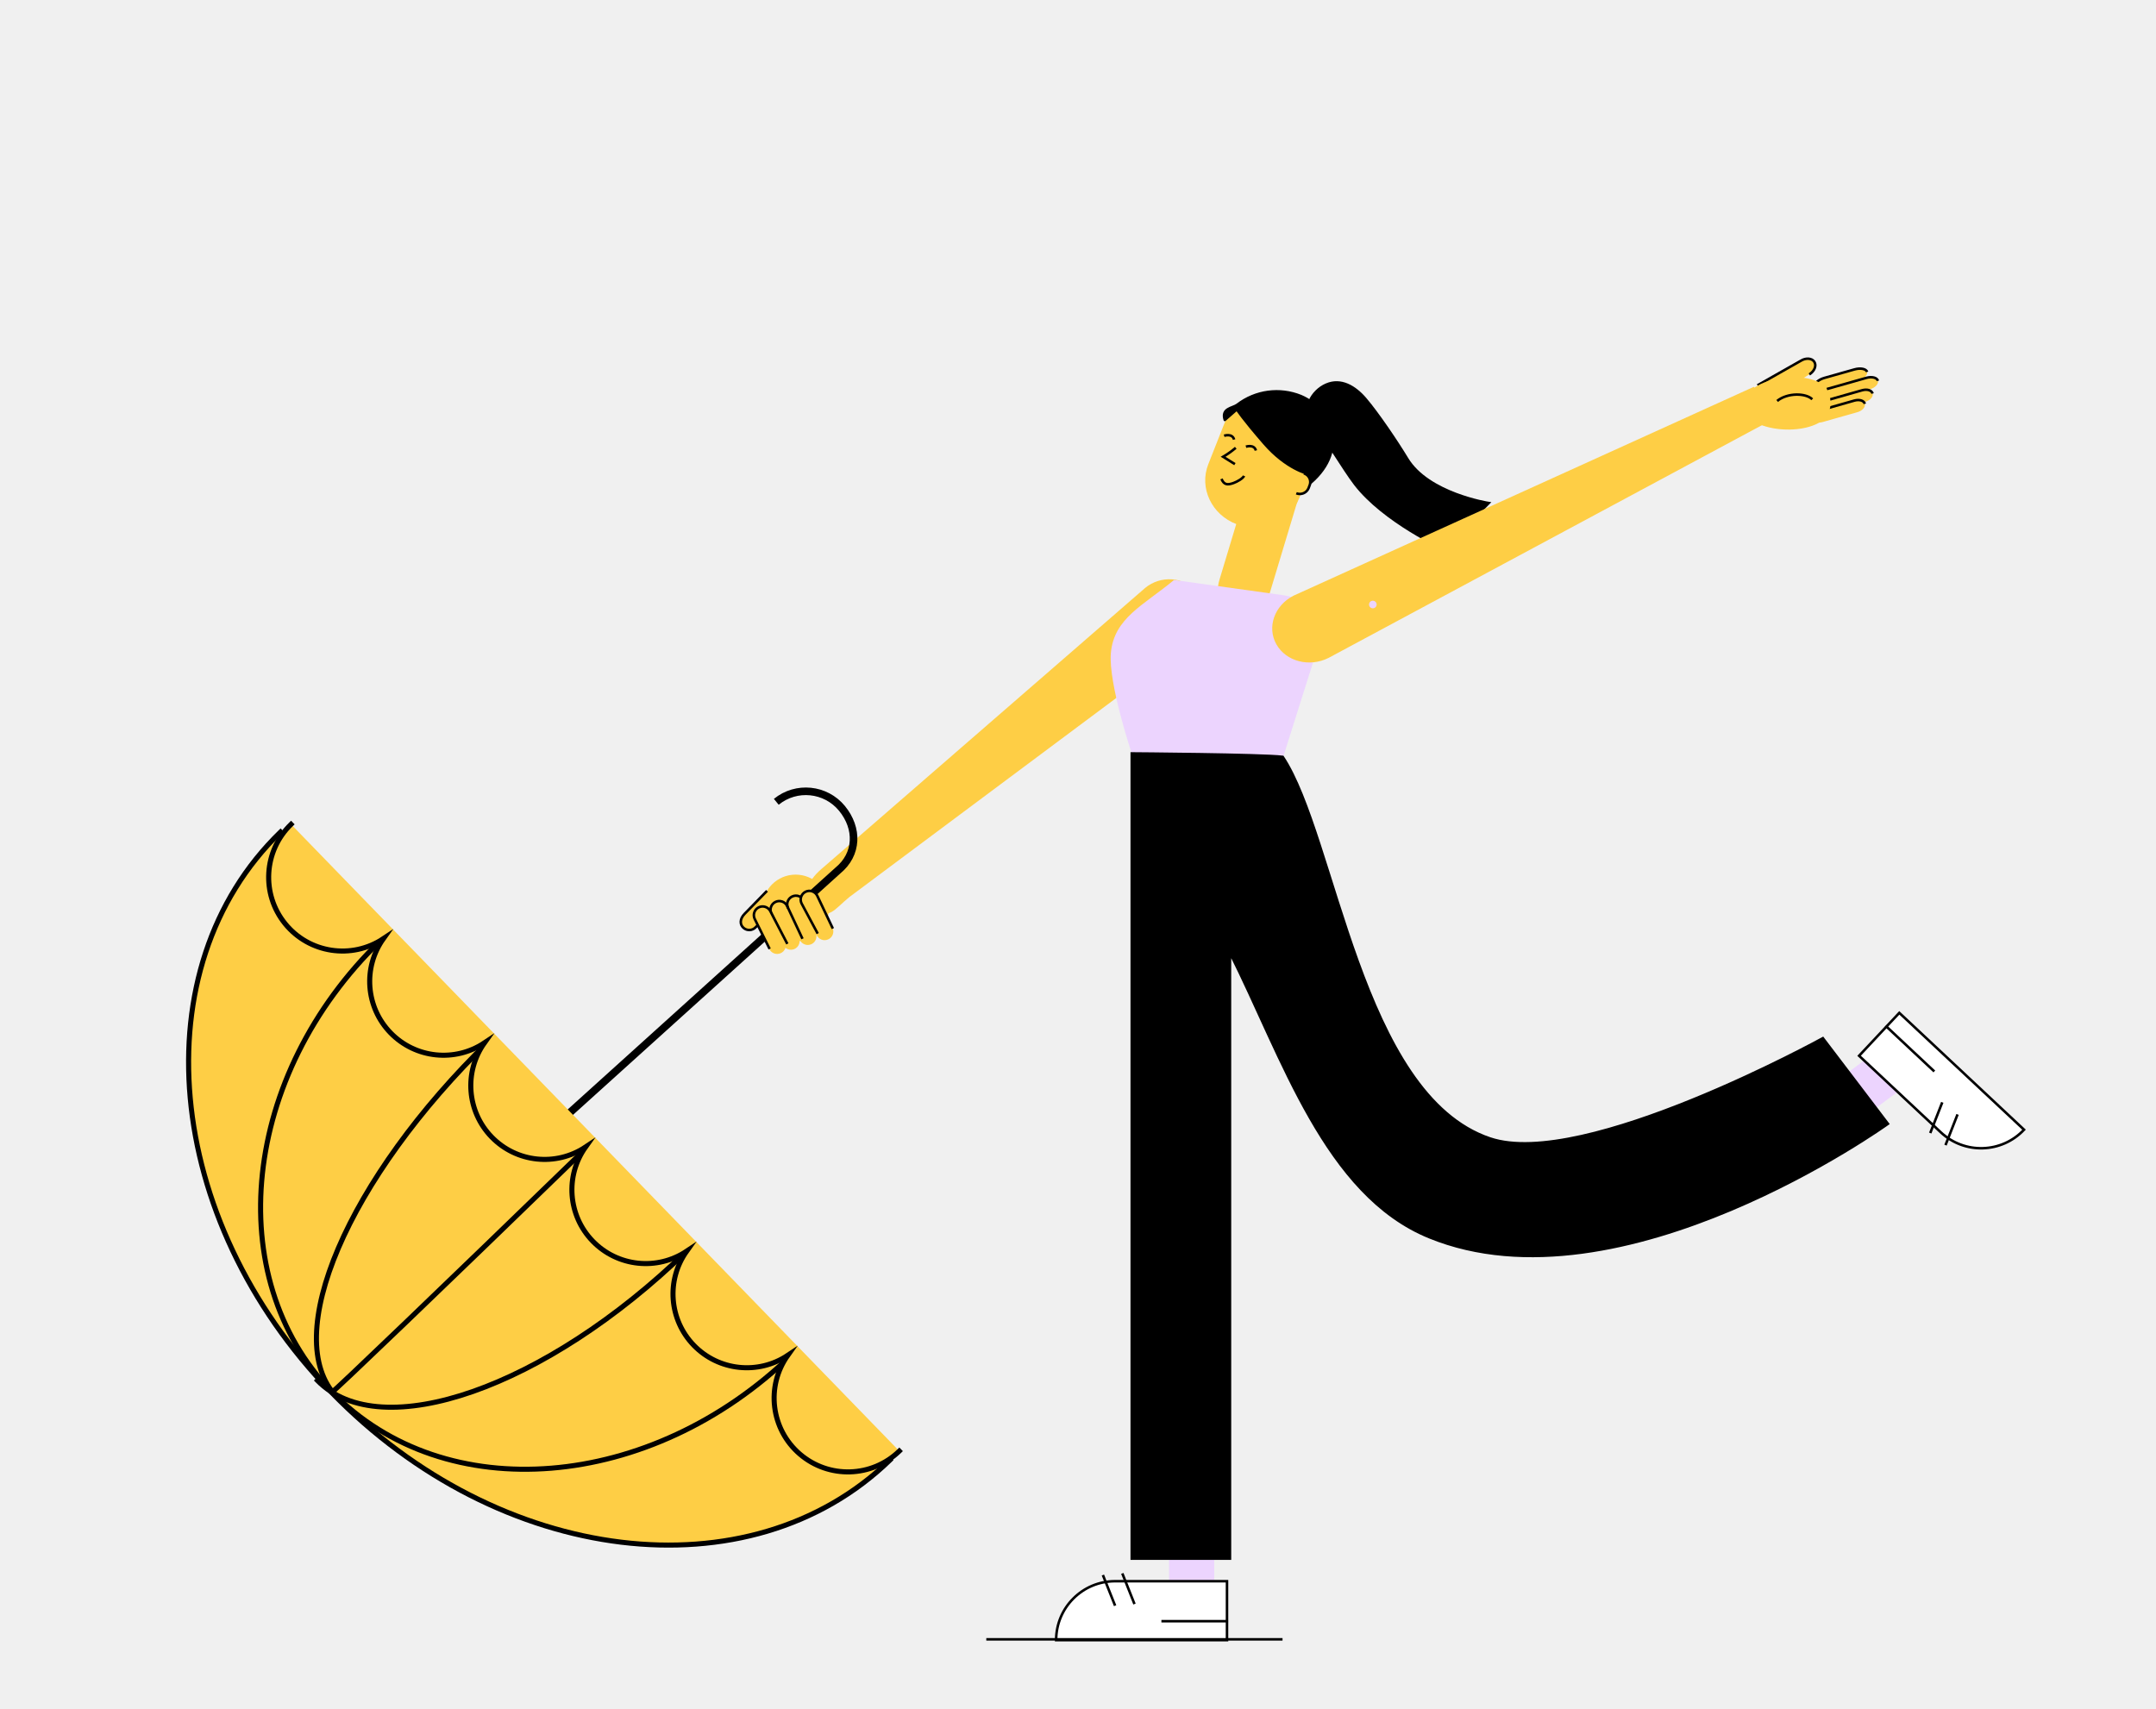
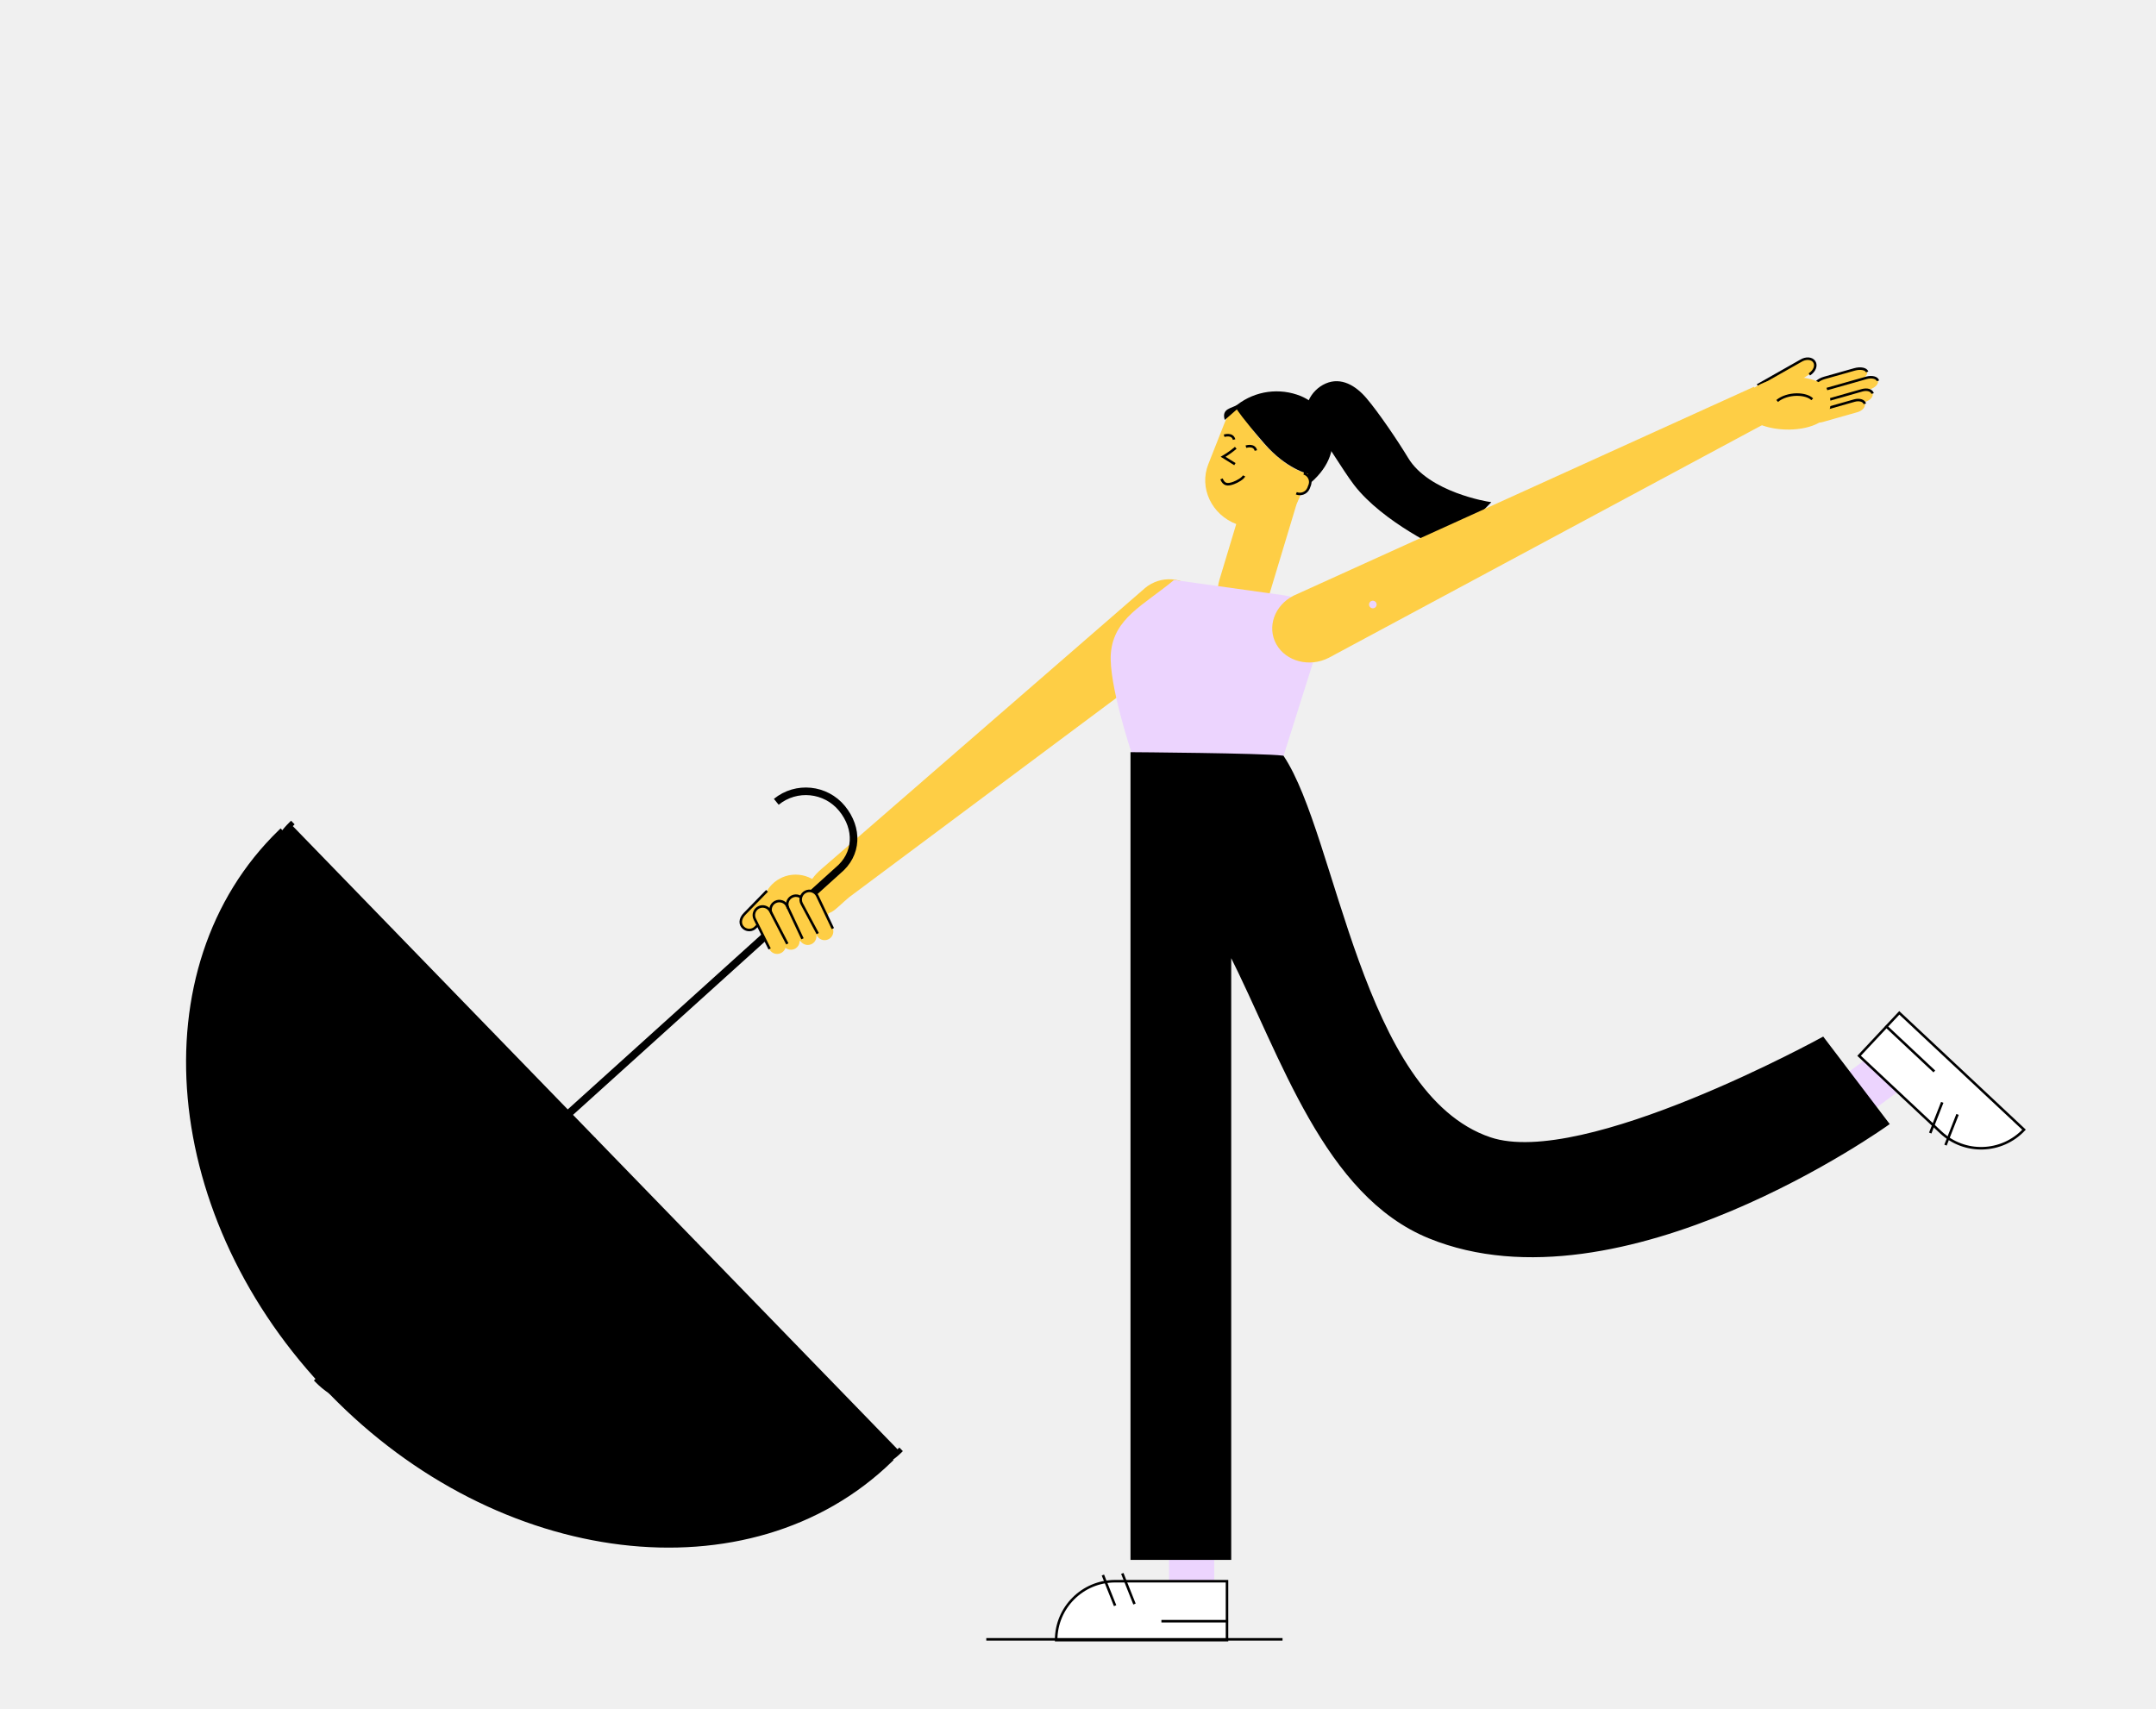
- <svg xmlns="http://www.w3.org/2000/svg" id="Layer_1" data-name="Layer 1" viewBox="0 0 853 676">
+ <svg xmlns="http://www.w3.org/2000/svg" id="illustration-woman" viewBox="0 0 853 676" aria-hidden="true">
  <defs>
-     <style>.cls-1,.cls-5,.cls-8{fill:#fece45;}.cls-2{fill:#ecd4fe;}.cls-3{fill:#fff;}.cls-10,.cls-3,.cls-4,.cls-5,.cls-6,.cls-7,.cls-8,.cls-9{stroke:#000;}.cls-11,.cls-3,.cls-4,.cls-5,.cls-6,.cls-7,.cls-8,.cls-9{stroke-miterlimit:10;}.cls-11,.cls-4,.cls-7,.cls-9{fill:none;}.cls-7{stroke-width:3px;}.cls-10,.cls-8,.cls-9{stroke-linecap:square;}.cls-8,.cls-9{stroke-width:2px;}.cls-10{stroke-linejoin:round;}.cls-11{stroke:#ecd4fe;}</style>
+     <style>
+       .iw-skin,.iw-accent-stroke{fill:#fece45;}
+       .iw-lilac{fill:#ecd4fe;}
+       .iw-white{fill:#fff;}
+       .iw-stroke,.iw-white,.iw-detail,.iw-accent-stroke,.iw-body,.iw-forearm,.iw-umbrella-fill,.iw-umbrella-stroke{stroke:#000;}
+       .iw-white,.iw-detail,.iw-accent-stroke,.iw-body,.iw-forearm,.iw-umbrella-fill,.iw-umbrella-stroke{stroke-miterlimit:10;}
+       .iw-detail,.iw-forearm,.iw-umbrella-stroke{fill:none;}
+       .iw-forearm{stroke-width:3px;}
+       .iw-hair,.iw-umbrella-fill,.iw-umbrella-stroke{stroke-linecap:square;}
+       .iw-umbrella-fill,.iw-umbrella-stroke{stroke-width:2px;}
+       .iw-hair{stroke-linejoin:round;}
+     </style>
  </defs>
-   <path class="cls-1" d="M504.33,190s12-1.56,9.91,5.28l-12,39.8c-2.06,6.84-8.17,11.11-13.63,9.54h0c-5.46-1.58-8.21-8.39-6.14-15.23l12-39.81C496.53,182.74,498.86,188.42,504.33,190Z" />
-   <rect class="cls-2" x="716.34" y="424.89" width="34.19" height="17.87" transform="translate(-114.15 521.77) rotate(-36.53)" />
-   <rect class="cls-2" x="454.37" y="605.48" width="34.19" height="17.87" transform="translate(-142.95 1085.89) rotate(-90)" />
-   <path class="cls-3" d="M441.16,625.69h44.29a0,0,0,0,1,0,0V649a0,0,0,0,1,0,0H417.85a0,0,0,0,1,0,0v0A23.31,23.31,0,0,1,441.16,625.69Z" />
-   <path class="cls-1" d="M336,355,472,253.55A13.47,13.47,0,0,0,473.6,234h0a15,15,0,0,0-20.52-1.36L326,343c-6.1,5-8.83,10-3.6,15.78h0C327.63,364.57,329.9,360,336,355Z" />
-   <path class="cls-2" d="M507.62,299.71l-59.85-1.57s-9.27-27.64-8.27-39.64c1.16-13.95,13-19,25-29l43.77,6.1c9.85,1.49,16.13,11,13.26,20.06Z" />
-   <path class="cls-1" d="M517.93,187.23c-1.52,3.83-3.18,8.07-3.86,9.8-3.73,9.45-14.81,14.12-24.75,10.42s-15-14.36-11.25-23.81c1.17-3,5.29-13.43,6.47-16.4a17.66,17.66,0,0,1,4.74-6.79C503,184.15,516.41,187.83,517.93,187.23Z" />
-   <path class="cls-4" d="M492.2,188.31c-.44,1-2.62,2.25-4.11,2.8-2.47.9-3.83.76-4.82-1.61" />
-   <path class="cls-5" d="M488.91,177.2a35,35,0,0,1-5,3.55l4.67,2.91" />
-   <path class="cls-6" d="M571.29,217.22,589,199.06s-23.92-3.68-32.3-17.59c-3.91-6.48-11.57-17.87-16.53-23.67-4.1-4.78-9.62-8.11-15.44-5.6h0c-5.82,2.5-9.7,9.87-5.65,14.68,5.08,6,12.39,18.62,17,24.66C547.53,206.46,571.29,217.22,571.29,217.22Z" />
-   <path class="cls-4" d="M492.94,176.76s3.27-1.09,3.94,1.51" />
-   <path class="cls-4" d="M484.32,172.43s3.26-1.09,3.94,1.51" />
-   <circle data-motion="arm-left" class="cls-1" cx="314.78" cy="359.28" r="13.19" />
-   <path data-motion="arm-left" class="cls-2" d="M303,352.25l-8.44,9.3c-2,2.07-1.91,4.25-.5,5.53h0a3.46,3.46,0,0,0,4.88-.23l3-3C301.18,362,302.37,355.58,303,352.25Z" />
-   <path class="cls-6" d="M721.2,410.82S626.52,463,589.5,450.5c-51.31-17.34-61-119.38-82-151-8-1-59.73-1.36-59.73-1.36V616.75h38.85V377c20.81,41.35,37.64,95.73,78.88,112.55,76,31,181.44-44.86,181.44-44.86Z" />
-   <path data-motion="arm-left" class="cls-7" d="M307.13,317.28a18.51,18.51,0,0,1,26,2.61c6.47,7.91,6.25,18.14-1.66,24.61L184.38,477.37" />
-   <path data-motion="arm-left" class="cls-1" d="M308.25,367.73l-3.05-6.2a3.45,3.45,0,0,1,1.58-4.62h0a3.45,3.45,0,0,1,4.63,1.57l5.53,11.28" />
-   <path data-motion="arm-left" class="cls-1" d="M314.85,365.59l-3.05-6.2a3.45,3.45,0,0,1,1.58-4.62h0a3.45,3.45,0,0,1,4.62,1.58l5.54,11.27" />
-   <path data-motion="arm-left" class="cls-2" d="M320.22,363.73l-3-6.2a3.45,3.45,0,0,1,1.58-4.62h0a3.45,3.45,0,0,1,4.62,1.58l5.53,11.27" />
-   <path data-motion="arm-left" class="cls-5" d="M302,363.87l-3,3a3.44,3.44,0,0,1-4.87.26h0c-1.42-1.27-1.54-3.46.48-5.53l8.86-9.09" />
-   <line class="cls-3" x1="436.35" y1="623.25" x2="441.18" y2="635.37" />
-   <line class="cls-3" x1="444.03" y1="622.61" x2="448.85" y2="634.73" />
-   <line class="cls-3" x1="485.88" y1="641.51" x2="459.5" y2="641.51" />
-   <path class="cls-3" d="M757.69,420.73H802a0,0,0,0,1,0,0V444a0,0,0,0,1,0,0H734.38a0,0,0,0,1,0,0v0A23.31,23.31,0,0,1,757.69,420.73Z" transform="translate(1033.2 1273.12) rotate(-136.87)" />
-   <line class="cls-3" x1="769.72" y1="453.13" x2="774.48" y2="440.99" />
-   <line class="cls-3" x1="763.68" y1="448.35" x2="768.44" y2="436.2" />
-   <line class="cls-3" x1="746.06" y1="405.95" x2="765.3" y2="423.98" />
-   <path data-motion="arm-left" class="cls-8" d="M352.09,577.76c-55.47,53.8-154.4,41.79-221-26.85S55.51,383,111,329.22" />
-   <path data-motion="arm-left" class="cls-9" d="M313.31,536c-55.85,54.18-137.31,60.8-181.95,14.79" />
-   <path data-motion="arm-left" class="cls-9" d="M271.6,495.14c-55.66,54-121,76.89-146,51.13" />
-   <path data-motion="arm-left" class="cls-9" d="M230.21,456c-54.31,52.69-98.57,95.16-98.85,94.87" />
-   <path data-motion="arm-left" class="cls-9" d="M193.53,411.87c-56,54.37-83,117.44-60.3,140.88" />
-   <path data-motion="arm-left" class="cls-9" d="M150.42,372.32c-54.69,53.06-63.23,133-19.06,178.51" />
-   <path data-motion="arm-left" class="cls-8" d="M115.15,326.18a29.2,29.2,0,0,0,36.53,45.25,29.2,29.2,0,0,0,40,41.22,29.2,29.2,0,0,0,40,41.22,29.2,29.2,0,0,0,40,41.22,29.2,29.2,0,0,0,40,41.22,29.2,29.2,0,0,0,44.12,37.89" />
-   <path class="cls-10" d="M484.58,166.17c-1.52-4.64,3.09-4.63,4.92-6a25.52,25.52,0,0,1,25.2-3.43c12.47,5.32,19.43,22.32,2.27,35.59l.53-4.84s-8.52-1.89-17.26-11.95S489.35,162,489.35,162Z" />
-   <path class="cls-5" d="M512.87,195.19a3.73,3.73,0,0,0,4.82-1.95l.54-1.43a3.58,3.58,0,0,0-2.4-4.52" />
-   <path data-motion="arm-right" class="cls-1" d="M525.68,260.31,705,164c-1-5-7.09-5.95-11.12-10.93l-182.1,82.64c-7.58,3.85-10.62,12.47-6.78,19.27h0C508.83,261.77,518.09,264.16,525.68,260.31Z" />
-   <ellipse data-motion="arm-right" class="cls-1" cx="706.33" cy="152.3" rx="5.32" ry="5.22" transform="translate(260.21 720.7) rotate(-64.04)" />
-   <path data-motion="arm-right" class="cls-1" d="M700.6,154h0c-1-1.48-.08-3.71,1.95-5l9.88-6.22c2-1.27,4.43-1.11,5.37.37h0c1,1.48.08,3.71-1.95,5L706,154.36C704,155.63,701.54,155.47,700.6,154Z" />
-   <path data-motion="arm-right" class="cls-1" d="M718,153.08h0c-.33-1.27,1.38-2.85,3.81-3.54l11.89-3.36c2.43-.69,4.67-.21,5,1h0c.32,1.27-1.38,2.86-3.82,3.54L723,154.13C720.53,154.82,718.29,154.35,718,153.08Z" />
-   <path data-motion="arm-right" class="cls-1" d="M720.15,157.16h0c-.33-1.27,1.13-2.79,3.27-3.39l15.09-4.28c2.14-.6,4.14-.06,4.47,1.2h0c.33,1.27-1.14,2.79-3.27,3.39l-15.1,4.28C722.48,159,720.48,158.42,720.15,157.16Z" />
-   <path data-motion="arm-right" class="cls-1" d="M720.09,161.62h0c-.33-1.27,1-2.74,2.93-3.29l13.74-3.9c2-.55,3.79,0,4.13,1.29h0c.33,1.27-1,2.74-2.93,3.3l-13.74,3.89C722.27,163.47,720.42,162.89,720.09,161.62Z" />
-   <path data-motion="arm-right" class="cls-1" d="M717,165.7h0c-.33-1.26,1-2.74,2.93-3.29l13.74-3.9c2-.55,3.8,0,4.13,1.29h0c.33,1.27-1,2.75-2.93,3.3L721.12,167C719.17,167.55,717.32,167,717,165.7Z" />
-   <path data-motion="arm-right" class="cls-5" d="M695.33,152.48l17.1-9.69c2-1.27,4.43-1.11,5.37.37h0c1,1.48.08,3.71-1.95,5" />
-   <path data-motion="arm-right" class="cls-5" d="M718,153.08c-.33-1.27,1.38-2.85,3.81-3.54l11.89-3.36c2.43-.69,4.67-.21,5,1h0" />
-   <path data-motion="arm-right" class="cls-5" d="M722.78,153.94l15.6-4.41c2.21-.63,4.27-.1,4.6,1.16h0" />
-   <path data-motion="arm-right" class="cls-5" d="M723,158.33l13.74-3.9c2-.55,3.79,0,4.13,1.29h0" />
-   <path data-motion="arm-right" class="cls-5" d="M717,165.7h0c-.33-1.26,1-2.74,2.93-3.29l13.74-3.9c2-.55,3.8,0,4.13,1.29h0" />
-   <path data-motion="arm-right" class="cls-1" d="M696.16,167.9a8.43,8.43,0,0,1-.81-15.27c6.55-3.73,17.06-4.52,23.49-1.76s7.57,12.6,1,16.33S702.58,170.65,696.16,167.9Z" />
-   <path data-motion="arm-right" class="cls-5" d="M703.11,158.66c4.11-3.34,11.39-3.16,13.89-.66" />
-   <path data-motion="arm-left" class="cls-1" d="M326.59,360.87l2.82,6.3a3.46,3.46,0,0,1-1.75,4.56h0A3.45,3.45,0,0,1,323.1,370L318,358.52" />
-   <path data-motion="arm-left" class="cls-1" d="M319.92,362.76l2.81,6.31a3.45,3.45,0,0,1-1.74,4.56h0a3.46,3.46,0,0,1-4.56-1.75l-5.12-11.47" />
-   <path data-motion="arm-left" class="cls-1" d="M313.25,364.65l2.81,6.31a3.45,3.45,0,0,1-1.74,4.56h0a3.45,3.45,0,0,1-4.56-1.75l-5.12-11.46" />
-   <path class="cls-4" data-motion="arm-left" d="M308.25,367.73l-3.05-6.2a3.45,3.45,0,0,1,1.58-4.62h0a3.45,3.45,0,0,1,4.63,1.57l6.09,13" />
-   <path class="cls-4" data-motion="arm-left" d="M311.8,359.39a3.45,3.45,0,0,1,1.58-4.62h0a3.45,3.45,0,0,1,4.62,1.58l2.5,6.15" />
-   <path class="cls-5" data-motion="arm-left" d="M323.52,369.44l-6.38-11.93a3.45,3.45,0,0,1,1.56-4.63h0a3.45,3.45,0,0,1,4.63,1.56l6.18,13" />
-   <path data-motion="arm-left" class="cls-1" d="M307.81,366.31l2.81,6.31a3.45,3.45,0,0,1-1.74,4.56h0a3.44,3.44,0,0,1-4.56-1.75L299.2,364" />
-   <path data-motion="arm-left" class="cls-1" d="M301.65,369.86l-3-6.2a3.45,3.45,0,0,1,1.58-4.62h0a3.45,3.45,0,0,1,4.62,1.58l5.53,11.27" />
-   <path data-motion="arm-left" class="cls-4" d="M304.5,375.5l-5.89-11.84a3.45,3.45,0,0,1,1.58-4.62h0a3.45,3.45,0,0,1,4.62,1.58l6.69,12.88" />
-   <path class="cls-2" d="M543.15,240.71a1.5,1.5,0,0,0,0-3,1.5,1.5,0,0,0,0,3Z" />
-   <line class="cls-4" x1="390.22" y1="648.69" x2="507.42" y2="648.69" />
+   <g id="woman-root">
+     <path id="hair-clip" class="iw-skin" d="M504.33,190s12-1.56,9.91,5.28l-12,39.8c-2.06,6.84-8.17,11.11-13.63,9.54h0c-5.46-1.58-8.21-8.39-6.14-15.23l12-39.81C496.53,182.74,498.86,188.42,504.33,190Z" />
+     <rect id="sock-right" data-motion="leg-right" class="iw-lilac" x="716.34" y="424.89" width="34.19" height="17.87" transform="translate(-114.15 521.77) rotate(-36.53)" />
+     <rect id="sock-left" data-motion="leg-left" class="iw-lilac" x="454.37" y="605.48" width="34.19" height="17.87" transform="translate(-142.95 1085.89) rotate(-90)" />
+     <path id="shoe-left" data-motion="leg-left" class="iw-white" d="M441.16,625.69h44.29a0,0,0,0,1,0,0V649a0,0,0,0,1,0,0H417.85a0,0,0,0,1,0,0v0A23.31,23.31,0,0,1,441.16,625.69Z" />
+     <path id="sleeve-left" class="iw-skin" d="M336,355,472,253.55A13.47,13.47,0,0,0,473.6,234h0a15,15,0,0,0-20.52-1.36L326,343c-6.1,5-8.83,10-3.6,15.78h0C327.63,364.57,329.9,360,336,355Z" />
+     <path id="top" class="iw-lilac" d="M507.62,299.71l-59.85-1.57s-9.27-27.64-8.27-39.64c1.16-13.95,13-19,25-29l43.77,6.1c9.85,1.49,16.13,11,13.26,20.06Z" />
+     <path id="face" class="iw-skin" d="M517.93,187.23c-1.52,3.83-3.18,8.07-3.86,9.8-3.73,9.45-14.81,14.12-24.75,10.42s-15-14.36-11.25-23.81c1.17-3,5.29-13.43,6.47-16.4a17.66,17.66,0,0,1,4.74-6.79C503,184.15,516.41,187.83,517.93,187.23Z" />
+     <path id="face-line-1" class="iw-detail" d="M492.2,188.31c-.44,1-2.62,2.25-4.11,2.8-2.47.9-3.83.76-4.82-1.61" />
+     <path id="face-line-2" class="iw-accent-stroke" d="M488.91,177.2a35,35,0,0,1-5,3.55l4.67,2.91" />
+     <path id="arm-upper-right" class="iw-body" d="M571.29,217.22,589,199.06s-23.92-3.68-32.3-17.59c-3.91-6.48-11.57-17.87-16.53-23.67-4.1-4.78-9.62-8.11-15.44-5.6h0c-5.82,2.5-9.7,9.87-5.65,14.68,5.08,6,12.39,18.62,17,24.66C547.53,206.46,571.29,217.22,571.29,217.22Z" />
+     <path id="face-line-3" class="iw-detail" d="M492.94,176.76s3.27-1.09,3.94,1.51" />
+     <path id="face-line-4" class="iw-detail" d="M484.32,172.43s3.26-1.09,3.94,1.51" />
+     <circle id="hand-left" data-motion="arm-left" class="iw-skin" cx="314.78" cy="359.28" r="13.19" />
+     <path id="hand-left-glove" data-motion="arm-left" class="iw-lilac" d="M303,352.25l-8.44,9.3c-2,2.07-1.91,4.25-.5,5.53h0a3.46,3.46,0,0,0,4.88-.23l3-3C301.18,362,302.37,355.58,303,352.25Z" />
+     <path id="body" class="iw-body" d="M721.2,410.82S626.52,463,589.5,450.5c-51.31-17.34-61-119.38-82-151-8-1-59.73-1.36-59.73-1.36V616.75h38.85V377c20.81,41.35,37.64,95.73,78.88,112.55,76,31,181.44-44.86,181.44-44.86Z" />
+     <path id="forearm-left" data-motion="arm-left" class="iw-forearm" d="M307.13,317.28a18.51,18.51,0,0,1,26,2.61c6.47,7.91,6.25,18.14-1.66,24.61L184.38,477.37" />
+     <path id="finger-left-1" data-motion="arm-left" class="iw-skin" d="M308.25,367.73l-3.05-6.2a3.45,3.45,0,0,1,1.58-4.62h0a3.45,3.45,0,0,1,4.63,1.57l5.53,11.28" />
+     <path id="finger-left-2" data-motion="arm-left" class="iw-skin" d="M314.85,365.59l-3.05-6.2a3.45,3.45,0,0,1,1.58-4.62h0a3.45,3.45,0,0,1,4.62,1.58l5.54,11.27" />
+     <path id="finger-left-3" data-motion="arm-left" class="iw-lilac" d="M320.22,363.73l-3-6.2a3.45,3.45,0,0,1,1.58-4.62h0a3.45,3.45,0,0,1,4.62,1.58l5.53,11.27" />
+     <path id="finger-left-4" data-motion="arm-left" class="iw-accent-stroke" d="M302,363.87l-3,3a3.44,3.44,0,0,1-4.87.26h0c-1.42-1.27-1.54-3.46.48-5.53l8.86-9.09" />
+     <line id="shoe-left-lace-1" data-motion="leg-left" class="iw-white" x1="436.35" y1="623.25" x2="441.18" y2="635.37" />
+     <line id="shoe-left-lace-2" data-motion="leg-left" class="iw-white" x1="444.03" y1="622.61" x2="448.85" y2="634.73" />
+     <line id="shoe-left-lace-3" data-motion="leg-left" class="iw-white" x1="485.88" y1="641.51" x2="459.5" y2="641.51" />
+     <path id="shoe-right" data-motion="leg-right" class="iw-white" d="M757.69,420.73H802a0,0,0,0,1,0,0V444a0,0,0,0,1,0,0H734.38a0,0,0,0,1,0,0v0A23.31,23.31,0,0,1,757.69,420.73Z" transform="translate(1033.2 1273.12) rotate(-136.87)" />
+     <line id="shoe-right-lace-1" data-motion="leg-right" class="iw-white" x1="769.72" y1="453.13" x2="774.48" y2="440.99" />
+     <line id="shoe-right-lace-2" data-motion="leg-right" class="iw-white" x1="763.68" y1="448.35" x2="768.44" y2="436.2" />
+     <line id="shoe-right-lace-3" data-motion="leg-right" class="iw-white" x1="746.06" y1="405.95" x2="765.3" y2="423.98" />
+     <path id="umbrella-arc-1" data-motion="arm-left" class="iw-umbrella-fill" d="M352.09,577.76c-55.47,53.8-154.4,41.79-221-26.85S55.51,383,111,329.22" />
+     <path id="umbrella-rib-1" data-motion="arm-left" class="iw-umbrella-stroke" d="M313.31,536c-55.85,54.18-137.31,60.8-181.95,14.79" />
+     <path id="umbrella-rib-2" data-motion="arm-left" class="iw-umbrella-stroke" d="M271.6,495.14c-55.66,54-121,76.89-146,51.13" />
+     <path id="umbrella-rib-3" data-motion="arm-left" class="iw-umbrella-stroke" d="M230.21,456c-54.31,52.69-98.57,95.16-98.85,94.87" />
+     <path id="umbrella-rib-4" data-motion="arm-left" class="iw-umbrella-stroke" d="M193.53,411.87c-56,54.37-83,117.44-60.3,140.88" />
+     <path id="umbrella-rib-5" data-motion="arm-left" class="iw-umbrella-stroke" d="M150.42,372.32c-54.69,53.06-63.23,133-19.06,178.51" />
+     <path id="umbrella-arc-2" data-motion="arm-left" class="iw-umbrella-fill" d="M115.15,326.18a29.2,29.2,0,0,0,36.53,45.25,29.2,29.2,0,0,0,40,41.22,29.2,29.2,0,0,0,40,41.22,29.2,29.2,0,0,0,40,41.22,29.2,29.2,0,0,0,40,41.22,29.2,29.2,0,0,0,44.12,37.89" />
+     <path id="hair" data-motion="hair" class="iw-hair" d="M484.58,166.17c-1.52-4.64,3.09-4.63,4.92-6a25.52,25.52,0,0,1,25.2-3.43c12.47,5.32,19.43,22.32,2.27,35.59l.53-4.84s-8.52-1.89-17.26-11.95S489.35,162,489.35,162Z" />
+     <path id="face-line-5" class="iw-accent-stroke" d="M512.87,195.19a3.73,3.73,0,0,0,4.82-1.95l.54-1.43a3.58,3.58,0,0,0-2.4-4.52" />
+     <path id="forearm-right" data-motion="arm-right" class="iw-skin" d="M525.68,260.31,705,164c-1-5-7.09-5.95-11.12-10.93l-182.1,82.64c-7.58,3.85-10.62,12.47-6.78,19.27h0C508.83,261.77,518.09,264.16,525.68,260.31Z" />
+     <ellipse id="banner-tip" data-motion="arm-right" class="iw-skin" cx="706.33" cy="152.3" rx="5.32" ry="5.22" transform="translate(260.21 720.7) rotate(-64.04)" />
+     <path id="banner-stripe-1" data-motion="arm-right" class="iw-skin" d="M700.6,154h0c-1-1.48-.08-3.71,1.95-5l9.88-6.22c2-1.27,4.43-1.11,5.37.37h0c1,1.48.08,3.71-1.95,5L706,154.36C704,155.63,701.54,155.47,700.6,154Z" />
+     <path id="banner-stripe-2" data-motion="arm-right" class="iw-skin" d="M718,153.08h0c-.33-1.27,1.38-2.85,3.81-3.54l11.89-3.36c2.43-.69,4.67-.21,5,1h0c.32,1.27-1.38,2.86-3.82,3.54L723,154.13C720.53,154.82,718.29,154.35,718,153.08Z" />
+     <path id="banner-stripe-3" data-motion="arm-right" class="iw-skin" d="M720.15,157.16h0c-.33-1.27,1.13-2.79,3.27-3.39l15.09-4.28c2.14-.6,4.14-.06,4.47,1.2h0c.33,1.27-1.14,2.79-3.27,3.39l-15.1,4.28C722.48,159,720.48,158.42,720.15,157.16Z" />
+     <path id="banner-stripe-4" data-motion="arm-right" class="iw-skin" d="M720.09,161.62h0c-.33-1.27,1-2.74,2.93-3.29l13.74-3.9c2-.55,3.79,0,4.13,1.29h0c.33,1.27-1,2.74-2.93,3.3l-13.74,3.89C722.27,163.47,720.42,162.89,720.09,161.62Z" />
+     <path id="banner-stripe-5" data-motion="arm-right" class="iw-skin" d="M717,165.7h0c-.33-1.26,1-2.74,2.93-3.29l13.74-3.9c2-.55,3.8,0,4.13,1.29h0c.33,1.27-1,2.75-2.93,3.3L721.12,167C719.17,167.55,717.32,167,717,165.7Z" />
+     <path id="banner-line-1" data-motion="arm-right" class="iw-accent-stroke" d="M695.33,152.48l17.1-9.69c2-1.27,4.43-1.11,5.37.37h0c1,1.48.08,3.71-1.95,5" />
+     <path id="banner-line-2" data-motion="arm-right" class="iw-accent-stroke" d="M718,153.08c-.33-1.27,1.38-2.85,3.81-3.54l11.89-3.36c2.43-.69,4.67-.21,5,1h0" />
+     <path id="banner-line-3" data-motion="arm-right" class="iw-accent-stroke" d="M722.78,153.94l15.6-4.41c2.21-.63,4.27-.1,4.6,1.16h0" />
+     <path id="banner-line-4" data-motion="arm-right" class="iw-accent-stroke" d="M723,158.33l13.74-3.9c2-.55,3.79,0,4.13,1.29h0" />
+     <path id="banner-line-5" data-motion="arm-right" class="iw-accent-stroke" d="M717,165.7h0c-.33-1.26,1-2.74,2.93-3.29l13.74-3.9c2-.55,3.8,0,4.13,1.29h0" />
+     <path id="banner-knot" data-motion="arm-right" class="iw-skin" d="M696.16,167.9a8.43,8.43,0,0,1-.81-15.27c6.55-3.73,17.06-4.52,23.49-1.76s7.57,12.6,1,16.33S702.58,170.65,696.16,167.9Z" />
+     <path id="banner-line-6" data-motion="arm-right" class="iw-accent-stroke" d="M703.11,158.66c4.11-3.34,11.39-3.16,13.89-.66" />
+     <path id="finger-left-5" data-motion="arm-left" class="iw-skin" d="M326.59,360.87l2.82,6.3a3.46,3.46,0,0,1-1.75,4.56h0A3.45,3.45,0,0,1,323.1,370L318,358.52" />
+     <path id="finger-left-6" data-motion="arm-left" class="iw-skin" d="M319.92,362.76l2.81,6.31a3.45,3.45,0,0,1-1.74,4.56h0a3.46,3.46,0,0,1-4.56-1.75l-5.12-11.47" />
+     <path id="finger-left-7" data-motion="arm-left" class="iw-skin" d="M313.25,364.65l2.81,6.31a3.45,3.45,0,0,1-1.74,4.56h0a3.45,3.45,0,0,1-4.56-1.75l-5.12-11.46" />
+     <path id="finger-left-8" data-motion="arm-left" class="iw-detail" d="M308.25,367.73l-3.05-6.2a3.45,3.45,0,0,1,1.58-4.62h0a3.45,3.45,0,0,1,4.63,1.57l6.09,13" />
+     <path id="finger-left-9" data-motion="arm-left" class="iw-detail" d="M311.8,359.39a3.45,3.45,0,0,1,1.58-4.62h0a3.45,3.45,0,0,1,4.62,1.58l2.5,6.15" />
+     <path id="finger-left-10" data-motion="arm-left" class="iw-accent-stroke" d="M323.52,369.44l-6.38-11.93a3.45,3.45,0,0,1,1.56-4.63h0a3.45,3.45,0,0,1,4.63,1.56l6.18,13" />
+     <path id="finger-left-11" data-motion="arm-left" class="iw-skin" d="M307.81,366.31l2.81,6.31a3.45,3.45,0,0,1-1.74,4.56h0a3.44,3.44,0,0,1-4.56-1.75L299.2,364" />
+     <path id="finger-left-12" data-motion="arm-left" class="iw-skin" d="M301.65,369.86l-3-6.2a3.45,3.45,0,0,1,1.58-4.62h0a3.45,3.45,0,0,1,4.62,1.58l5.53,11.27" />
+     <path id="finger-left-13" data-motion="arm-left" class="iw-detail" d="M304.5,375.5l-5.89-11.84a3.45,3.45,0,0,1,1.58-4.62h0a3.45,3.45,0,0,1,4.62,1.58l6.69,12.88" />
+     <path id="dress-dot" class="iw-lilac" d="M543.15,240.71a1.5,1.5,0,0,0,0-3,1.5,1.5,0,0,0,0,3Z" />
+     <line id="ground" class="iw-detail" x1="390.22" y1="648.69" x2="507.42" y2="648.69" />
+   </g>
</svg>
